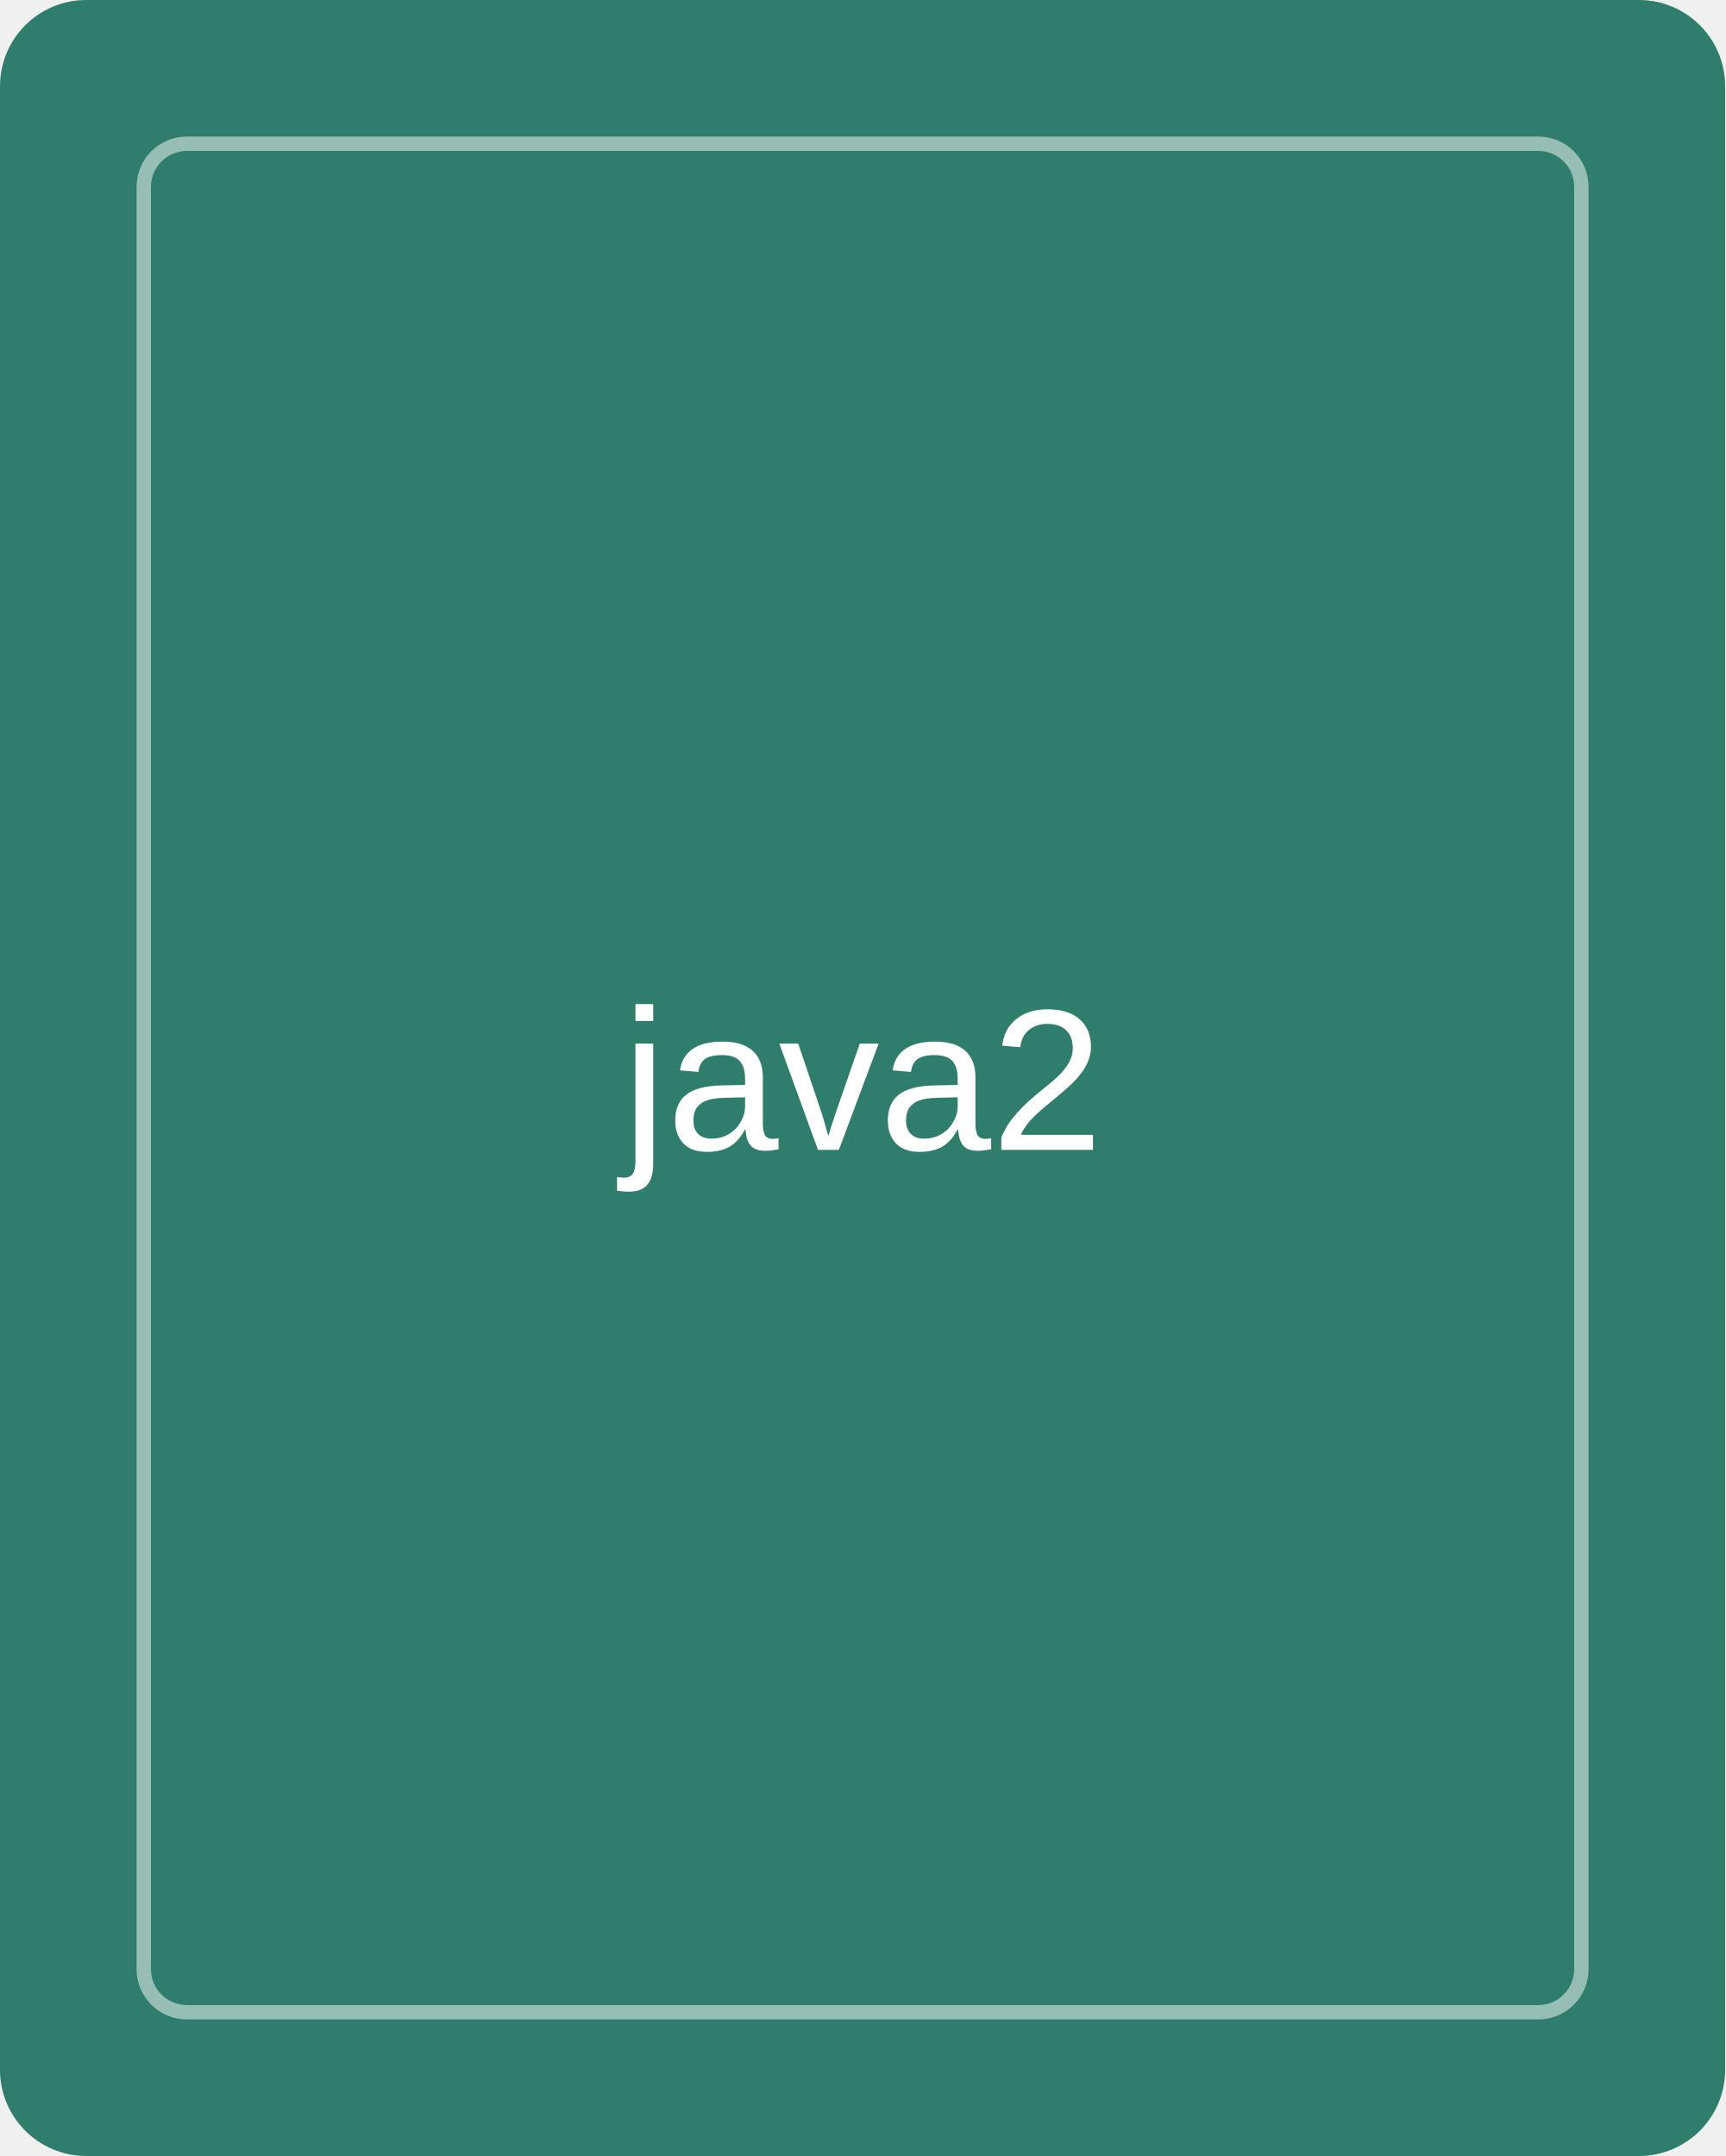
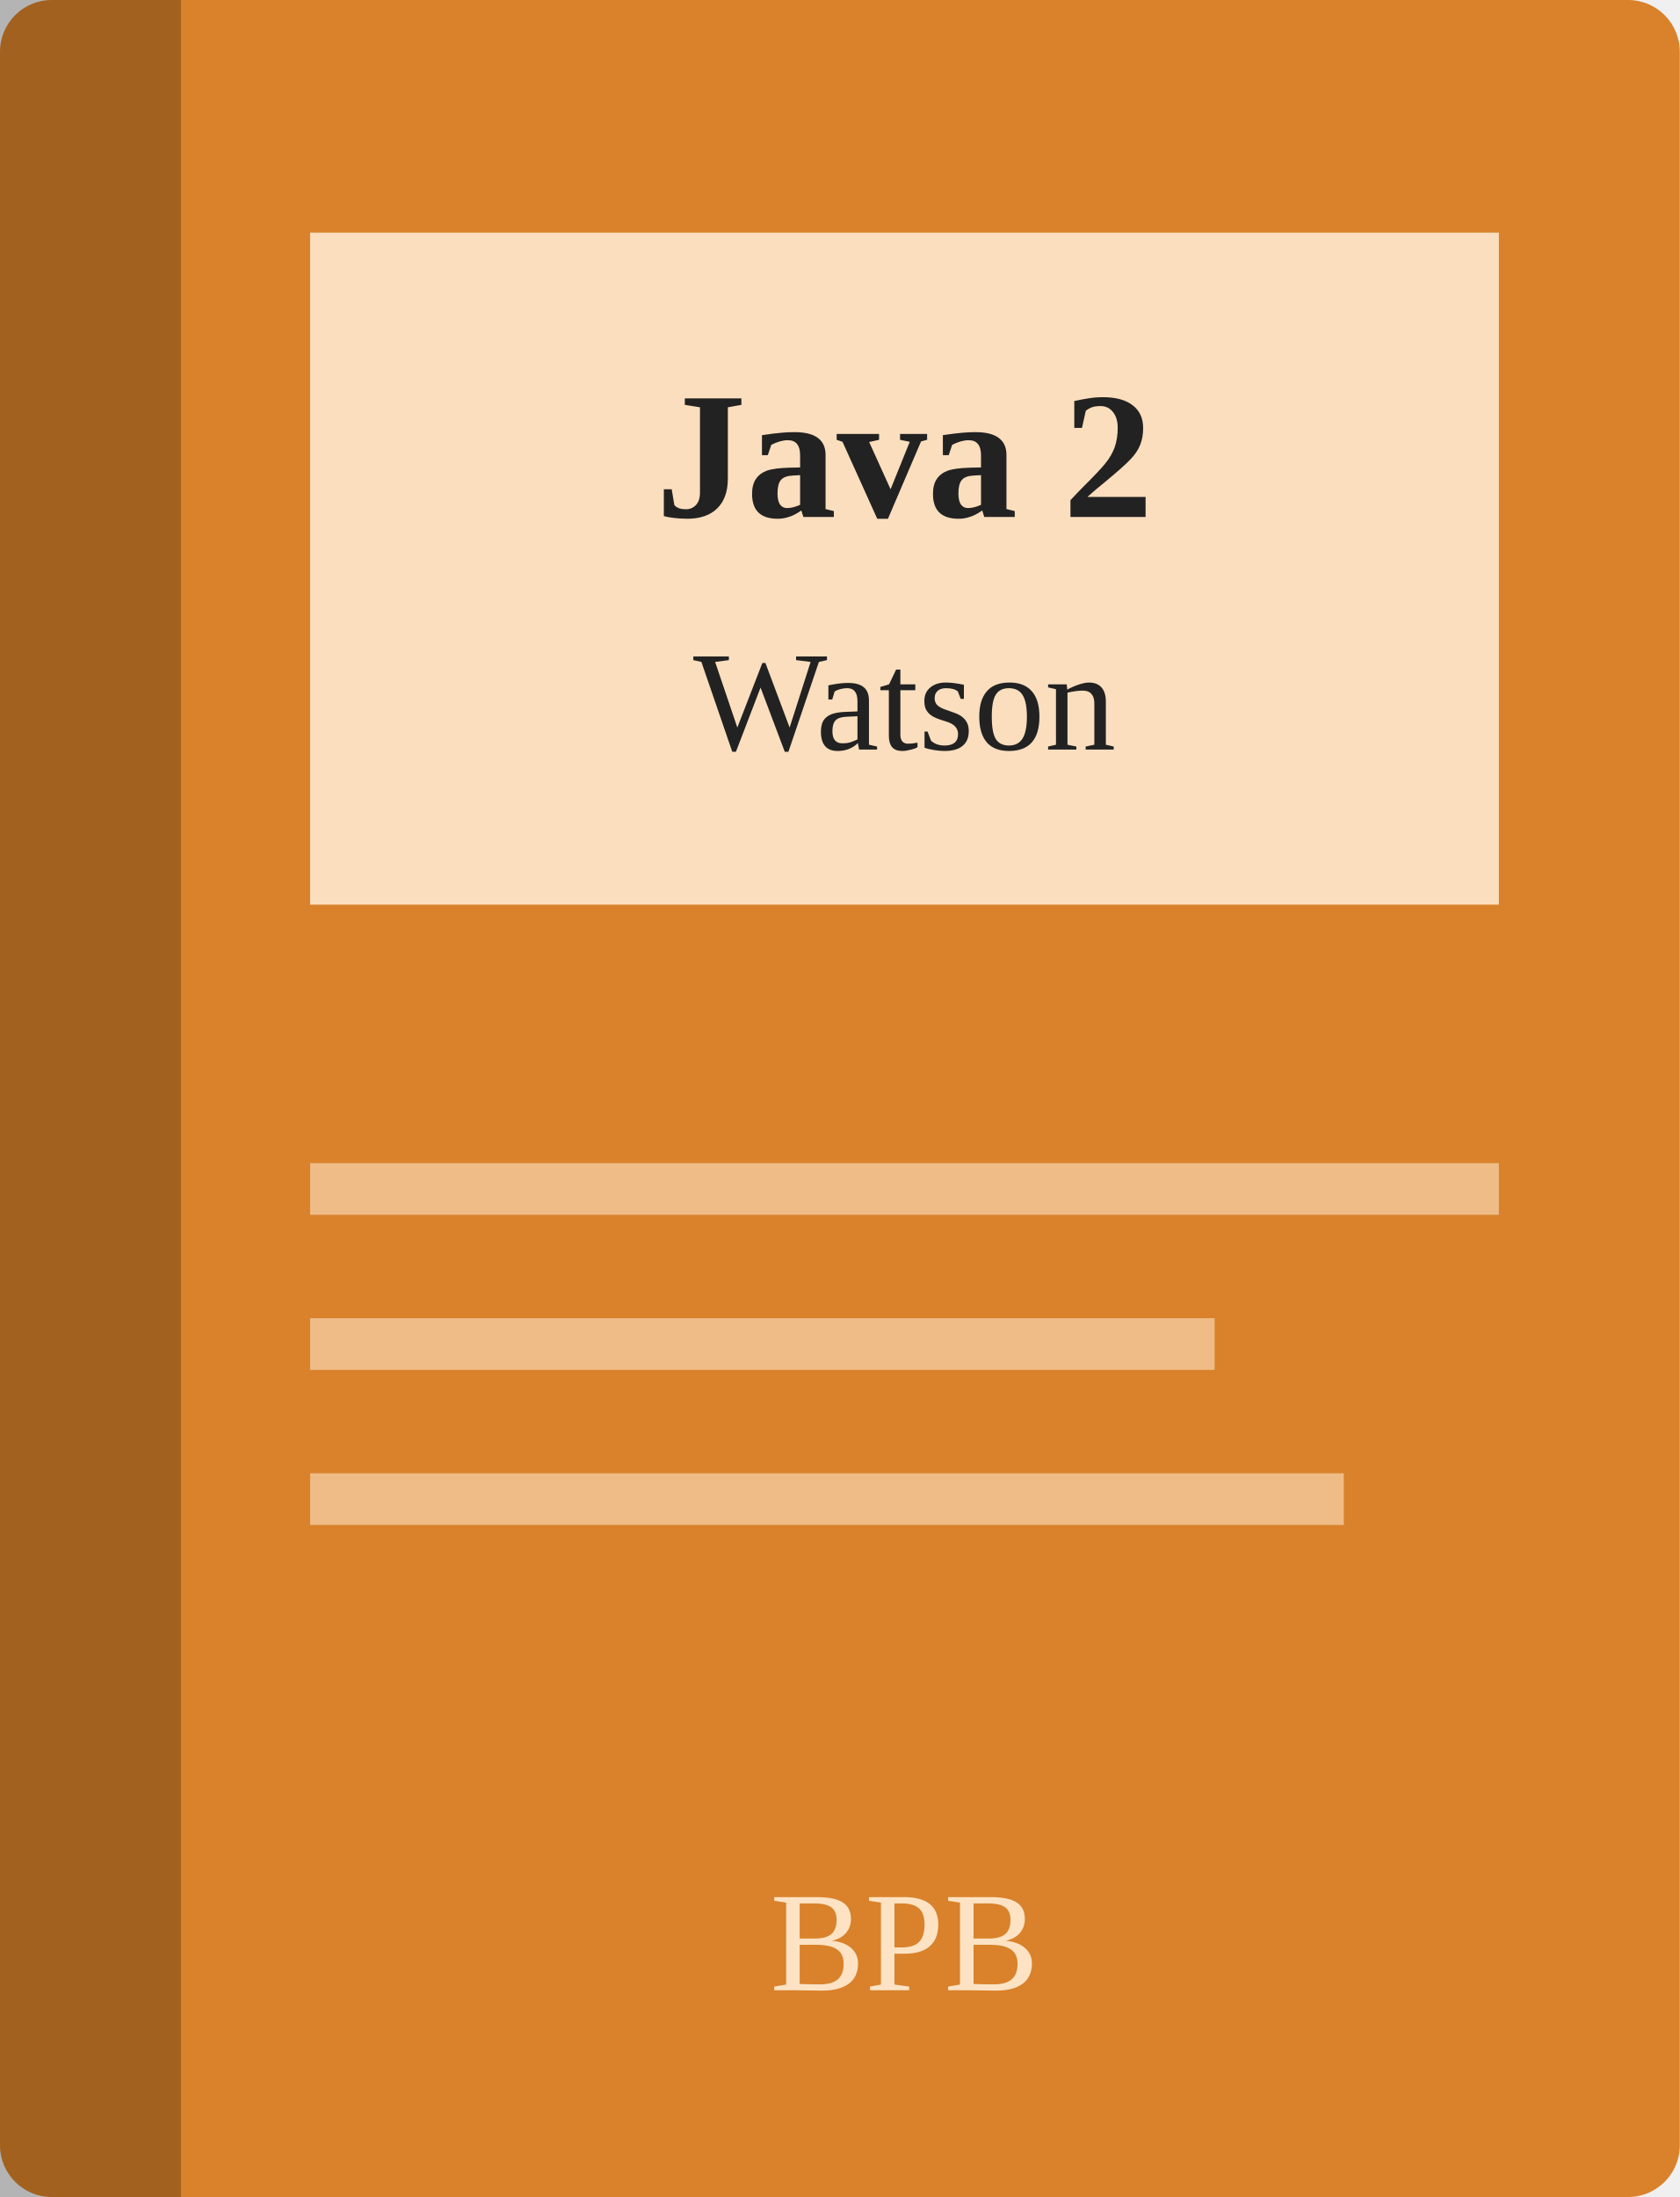
- <svg xmlns="http://www.w3.org/2000/svg" width="120" height="150">
-   <rect width="120" height="150" rx="6" fill="#2f7d6b" />
-   <rect x="10" y="10" width="100" height="130" rx="3" fill="none" stroke="#fff" stroke-opacity=".5" />
-   <text x="60" y="80" fill="#fff" font-size="14" text-anchor="middle" font-family="Arial">java2</text>
+ <svg xmlns="http://www.w3.org/2000/svg" width="130" height="170" viewBox="0 0 130 170">
+   <rect width="130" height="170" rx="4" fill="#d9822b" />
+   <rect x="0" y="0" width="14" height="170" fill="#000" opacity=".25" />
+   <rect x="24" y="18" width="92" height="52" fill="#fde3c4" opacity=".95" />
+   <text x="70" y="40" font-family="Times New Roman,serif" font-size="14" font-weight="bold" text-anchor="middle" fill="#222">Java 2</text>
+   <text x="70" y="58" font-family="Times New Roman,serif" font-size="11" text-anchor="middle" fill="#222">Watson</text>
+   <g fill="#fde3c4" opacity=".6">
+     <rect x="24" y="90" width="92" height="4" />
+     <rect x="24" y="102" width="70" height="4" />
+     <rect x="24" y="114" width="80" height="4" />
+   </g>
+   <text x="70" y="154" font-family="Times New Roman,serif" font-size="11" text-anchor="middle" fill="#fde3c4">BPB</text>
</svg>
